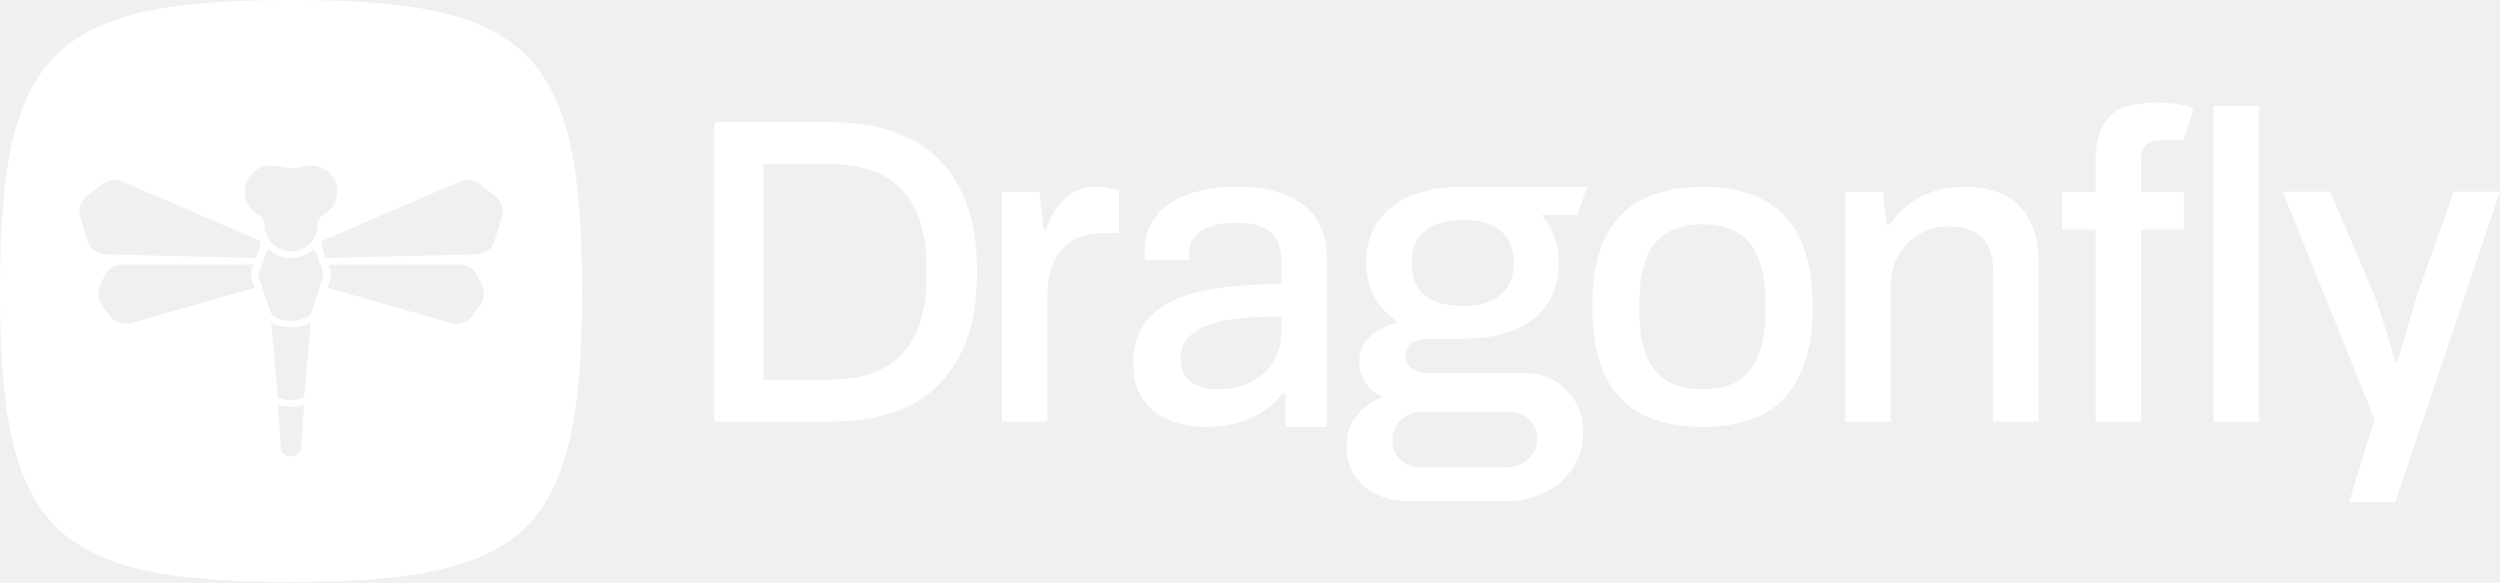
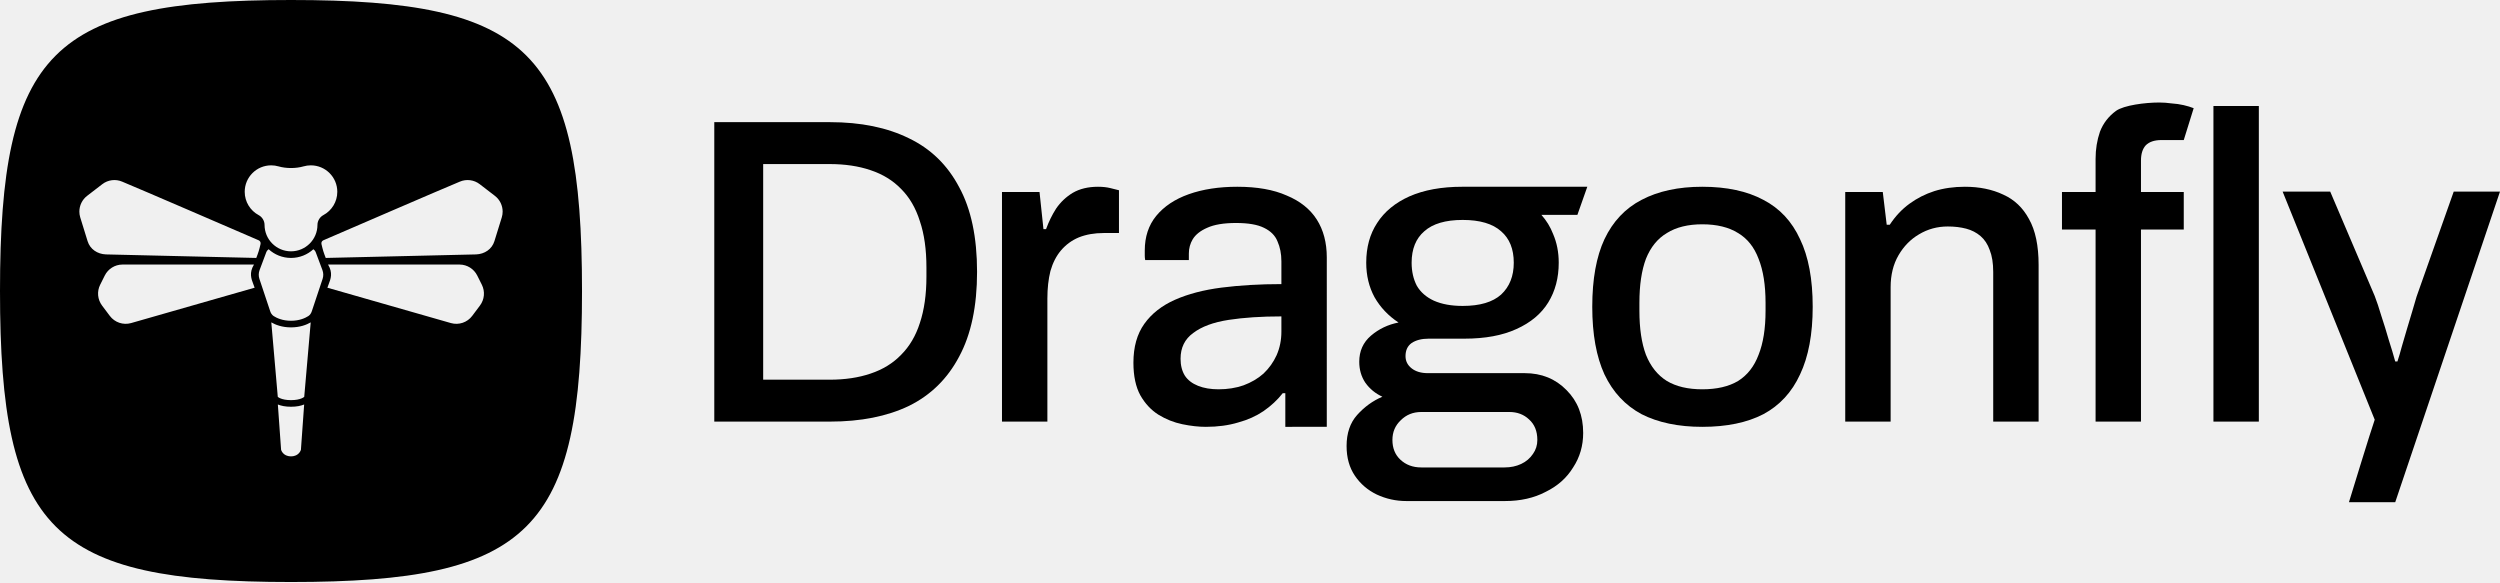
<svg xmlns="http://www.w3.org/2000/svg" width="300" viewBox="0 0 378 88" fill="none">
-   <path fill-rule="evenodd" clip-rule="evenodd" d="M44 0C7.766 0 0 7.766 0 44C0 80.234 7.766 88 44 88C80.234 88 88 80.234 88 44C88 7.766 80.234 0 44 0ZM39.117 32.53C39.645 32.812 40 33.402 40 34C40 36.209 41.791 38 44 38C46.209 38 48 36.209 48 34C48 33.402 48.355 32.812 48.883 32.53C50.143 31.857 51 30.528 51 29C51 26.791 49.209 25 47 25C46.614 25 46.241 25.055 45.888 25.157C44.732 25.49 43.268 25.49 42.112 25.157C41.759 25.055 41.386 25 41 25C38.791 25 37 26.791 37 29C37 30.528 37.857 31.857 39.117 32.53ZM40.617 37.682C40.456 37.795 40.329 37.956 40.257 38.149L39.249 40.837C39.088 41.266 39.079 41.737 39.224 42.172L40.851 47.052C40.949 47.347 41.113 47.617 41.374 47.786C41.831 48.081 42.706 48.5 44 48.5C45.294 48.5 46.169 48.081 46.626 47.786C46.887 47.617 47.051 47.347 47.149 47.052L48.776 42.172C48.921 41.737 48.912 41.266 48.751 40.837L47.743 38.149C47.671 37.956 47.543 37.795 47.383 37.682C46.492 38.501 45.304 39 44 39C42.696 39 41.508 38.501 40.617 37.682ZM42 60L41.021 48.742C41.635 49.099 42.631 49.5 44 49.5C45.368 49.5 46.365 49.1 46.979 48.742L46 60C46 60 45.5 60.5 44 60.5C42.5 60.5 42 60 42 60ZM42.5 68L42.011 61.156C42.029 61.163 42.047 61.171 42.066 61.178C42.51 61.356 43.137 61.5 44 61.5C44.863 61.5 45.491 61.356 45.934 61.178C45.953 61.171 45.971 61.163 45.989 61.156L45.5 68C45.5 68 45.25 69 44 69C42.75 69 42.5 68 42.5 68ZM18.5 40H38.4C37.645 41.259 37.983 42.136 38.316 43.001L38.316 43.001L38.316 43.001L38.316 43.001L38.316 43.002L38.317 43.002C38.38 43.167 38.444 43.333 38.5 43.5L19.817 48.85C18.624 49.187 17.347 48.754 16.604 47.763L15.428 46.195C14.746 45.286 14.636 44.07 15.145 43.053L15.842 41.658C16.346 40.65 17.373 40.01 18.5 40ZM16 38.466L38.75 39C38.75 39 39.109 38.101 39.25 37.5C39.298 37.294 39.349 37.088 39.392 36.917C39.453 36.677 39.34 36.431 39.112 36.332C36.462 35.187 21.044 28.525 18.474 27.466C17.476 27.039 16.325 27.185 15.465 27.848L13.17 29.614C12.417 30.194 11.998 31.082 12 32C12.001 32.291 12.044 32.586 12.133 32.874L13.245 36.466C13.619 37.681 14.73 38.413 16 38.466ZM69.5 40H49.6C50.355 41.259 50.017 42.136 49.684 43.001L49.684 43.001L49.684 43.001L49.684 43.001C49.62 43.167 49.556 43.333 49.5 43.5L68.183 48.85C69.376 49.187 70.653 48.754 71.396 47.763L72.572 46.195C73.254 45.286 73.364 44.07 72.855 43.053L72.158 41.658C71.654 40.65 70.627 40.01 69.5 40ZM72 38.466L49.25 39C49.25 39 48.891 38.101 48.75 37.5C48.702 37.294 48.651 37.088 48.608 36.917C48.547 36.677 48.66 36.431 48.888 36.333C51.538 35.187 66.956 28.525 69.525 27.466C70.524 27.039 71.675 27.185 72.535 27.848L74.83 29.614C75.583 30.194 76.002 31.082 76 32C75.999 32.291 75.956 32.586 75.867 32.874L74.755 36.466C74.381 37.681 73.27 38.413 72 38.466Z" fill="#ffffff" />
-   <path d="M317.512 19.922C317.072 21.198 316.852 22.562 316.852 24.014V29.03H311.77V34.706H316.852V63.746H323.716V34.706H330.184V29.03H323.716V24.278C323.716 23.266 323.958 22.496 324.442 21.968C324.97 21.44 325.762 21.176 326.818 21.176H330.184L331.684 16.358C331.244 16.182 330.738 16.028 330.166 15.896C329.594 15.764 328.978 15.676 328.318 15.632C327.702 15.544 327.086 15.5 326.47 15.5C324.314 15.5 321.142 15.918 319.954 16.754C318.81 17.59 317.996 18.646 317.512 19.922Z" fill="#ffffff" />
-   <path fill-rule="evenodd" clip-rule="evenodd" d="M137.436 61.37C134.136 62.954 130.154 63.746 125.49 63.746H108V18.47H125.49C130.154 18.47 134.136 19.284 137.436 20.912C140.736 22.496 143.266 24.96 145.026 28.304C146.83 31.604 147.732 35.872 147.732 41.108C147.732 46.3 146.83 50.568 145.026 53.912C143.266 57.256 140.736 59.742 137.436 61.37ZM131.628 25.73C129.824 25.114 127.756 24.806 125.424 24.806H115.392V57.41H125.424C127.756 57.41 129.824 57.102 131.628 56.486C133.476 55.87 135.016 54.924 136.248 53.648C137.524 52.372 138.47 50.766 139.086 48.83C139.746 46.85 140.076 44.518 140.076 41.834V40.448C140.076 37.72 139.746 35.388 139.086 33.452C138.47 31.472 137.524 29.844 136.248 28.568C135.016 27.292 133.476 26.346 131.628 25.73Z" fill="#ffffff" />
-   <path d="M158.826 40.976C158.518 42.208 158.364 43.594 158.364 45.134V63.746H151.5V29.03H157.176L157.77 34.64H158.166C158.562 33.54 159.068 32.506 159.684 31.538C160.344 30.57 161.18 29.778 162.192 29.162C163.248 28.546 164.524 28.238 166.02 28.238C166.724 28.238 167.34 28.304 167.868 28.436C168.44 28.568 168.88 28.678 169.188 28.766V35.234H166.878C165.47 35.234 164.216 35.454 163.116 35.894C162.06 36.334 161.158 36.994 160.41 37.874C159.706 38.71 159.178 39.744 158.826 40.976Z" fill="#ffffff" />
-   <path fill-rule="evenodd" clip-rule="evenodd" d="M178.765 64.142C180.041 64.406 181.229 64.538 182.329 64.538C184.133 64.538 185.761 64.318 187.213 63.878C188.665 63.482 189.941 62.91 191.041 62.162C192.185 61.37 193.153 60.468 193.945 59.456H194.341V64.538L200.61 64.532L200.611 38.93C200.611 36.686 200.105 34.772 199.093 33.188C198.081 31.604 196.563 30.394 194.539 29.558C192.559 28.678 190.073 28.238 187.081 28.238C184.309 28.238 181.867 28.612 179.755 29.36C177.643 30.108 175.993 31.208 174.805 32.66C173.661 34.068 173.089 35.806 173.089 37.874V38.666C173.089 38.886 173.111 39.106 173.155 39.326H179.755V38.336C179.755 37.544 179.953 36.818 180.349 36.158C180.789 35.454 181.515 34.882 182.527 34.442C183.583 33.958 185.035 33.716 186.883 33.716C188.731 33.716 190.139 33.958 191.107 34.442C192.119 34.926 192.801 35.608 193.153 36.488C193.549 37.368 193.747 38.38 193.747 39.524V42.956C190.491 42.956 187.477 43.132 184.705 43.484C181.977 43.836 179.623 44.452 177.643 45.332C175.663 46.212 174.123 47.422 173.023 48.962C171.923 50.502 171.373 52.46 171.373 54.836C171.373 56.86 171.725 58.51 172.429 59.786C173.133 61.018 174.035 61.986 175.135 62.69C176.279 63.394 177.489 63.878 178.765 64.142ZM188.005 58.268C186.861 58.664 185.607 58.862 184.243 58.862C183.055 58.862 182.021 58.686 181.141 58.334C180.261 57.982 179.601 57.476 179.161 56.816C178.721 56.112 178.501 55.254 178.501 54.242C178.501 52.57 179.139 51.272 180.415 50.348C181.691 49.38 183.473 48.72 185.761 48.368C188.049 48.016 190.711 47.84 193.747 47.84V50.15C193.747 51.426 193.505 52.614 193.021 53.714C192.537 54.77 191.877 55.694 191.041 56.486C190.205 57.234 189.193 57.828 188.005 58.268Z" fill="#ffffff" />
-   <path fill-rule="evenodd" clip-rule="evenodd" d="M212.646 75.758C211.062 75.758 209.566 75.428 208.158 74.768C206.794 74.108 205.694 73.162 204.858 71.93C204.022 70.698 203.604 69.202 203.604 67.442C203.604 65.506 204.132 63.944 205.188 62.756C206.288 61.524 207.564 60.6 209.016 59.984C207.96 59.5 207.102 58.796 206.442 57.872C205.826 56.948 205.518 55.892 205.518 54.704C205.518 53.076 206.112 51.756 207.3 50.744C208.488 49.732 209.874 49.072 211.458 48.764C209.918 47.752 208.708 46.476 207.828 44.936C206.992 43.396 206.574 41.658 206.574 39.722C206.574 37.39 207.124 35.388 208.224 33.716C209.324 32 210.952 30.658 213.108 29.69C215.308 28.722 217.97 28.238 221.094 28.238H240L238.5 32.492H233.062C233.823 33.343 234.41 34.301 234.822 35.366C235.394 36.686 235.68 38.138 235.68 39.722C235.68 42.01 235.152 44.012 234.096 45.728C233.04 47.444 231.434 48.786 229.278 49.754C227.166 50.722 224.548 51.206 221.424 51.206H216.012C214.956 51.206 214.098 51.426 213.438 51.866C212.822 52.306 212.514 52.966 212.514 53.846C212.514 54.594 212.822 55.21 213.438 55.694C214.054 56.178 214.868 56.42 215.88 56.42H230.532C233.084 56.42 235.196 57.278 236.868 58.994C238.54 60.666 239.376 62.822 239.376 65.462C239.376 67.398 238.87 69.136 237.858 70.676C236.89 72.26 235.504 73.492 233.7 74.372C231.94 75.296 229.894 75.758 227.562 75.758H212.646ZM211.722 69.488C212.558 70.28 213.614 70.676 214.89 70.676H227.496C228.42 70.676 229.256 70.5 230.004 70.148C230.752 69.796 231.346 69.29 231.786 68.63C232.226 68.014 232.446 67.31 232.446 66.518C232.446 65.198 232.028 64.164 231.192 63.416C230.4 62.668 229.41 62.294 228.222 62.294H214.89C213.658 62.294 212.624 62.712 211.788 63.548C210.952 64.34 210.534 65.33 210.534 66.518C210.534 67.75 210.93 68.74 211.722 69.488ZM221.16 46.256C223.756 46.256 225.692 45.684 226.968 44.54C228.244 43.352 228.882 41.746 228.882 39.722C228.882 37.654 228.244 36.07 226.968 34.97C225.692 33.826 223.756 33.254 221.16 33.254C218.564 33.254 216.628 33.826 215.352 34.97C214.076 36.07 213.438 37.654 213.438 39.722C213.438 41.042 213.702 42.208 214.23 43.22C214.802 44.188 215.66 44.936 216.804 45.464C217.992 45.992 219.444 46.256 221.16 46.256Z" fill="#ffffff" />
-   <path fill-rule="evenodd" clip-rule="evenodd" d="M248.208 62.624C250.716 63.9 253.774 64.538 257.382 64.538C261.078 64.538 264.158 63.9 266.622 62.624C269.086 61.304 270.934 59.302 272.166 56.618C273.442 53.934 274.08 50.524 274.08 46.388C274.08 42.208 273.442 38.798 272.166 36.158C270.934 33.474 269.086 31.494 266.622 30.218C264.158 28.898 261.078 28.238 257.382 28.238C253.774 28.238 250.716 28.898 248.208 30.218C245.744 31.494 243.874 33.474 242.598 36.158C241.366 38.798 240.75 42.208 240.75 46.388C240.75 50.524 241.366 53.934 242.598 56.618C243.874 59.302 245.744 61.304 248.208 62.624ZM262.794 57.608C261.386 58.444 259.582 58.862 257.382 58.862C255.226 58.862 253.444 58.444 252.036 57.608C250.628 56.728 249.572 55.408 248.868 53.648C248.208 51.888 247.878 49.666 247.878 46.982V45.794C247.878 43.11 248.208 40.888 248.868 39.128C249.572 37.368 250.628 36.07 252.036 35.234C253.444 34.354 255.226 33.914 257.382 33.914C259.582 33.914 261.386 34.354 262.794 35.234C264.202 36.07 265.236 37.368 265.896 39.128C266.6 40.888 266.952 43.11 266.952 45.794V46.982C266.952 49.666 266.6 51.888 265.896 53.648C265.236 55.408 264.202 56.728 262.794 57.608Z" fill="#ffffff" />
-   <path d="M287.052 38.6C286.26 39.964 285.864 41.57 285.864 43.418V63.746H279V29.03H284.676L285.27 33.98H285.732C286.568 32.704 287.558 31.648 288.702 30.812C289.846 29.976 291.1 29.338 292.464 28.898C293.872 28.458 295.412 28.238 297.084 28.238C299.284 28.238 301.22 28.634 302.892 29.426C304.564 30.174 305.862 31.406 306.786 33.122C307.754 34.838 308.238 37.148 308.238 40.052V63.746H301.374V41.108C301.374 39.788 301.198 38.688 300.846 37.808C300.538 36.928 300.076 36.224 299.46 35.696C298.844 35.168 298.118 34.794 297.282 34.574C296.446 34.354 295.522 34.244 294.51 34.244C292.926 34.244 291.474 34.64 290.154 35.432C288.878 36.18 287.844 37.236 287.052 38.6Z" fill="#ffffff" />
-   <path d="M378 28.966L362.16 75.928H355.163C355.163 75.928 358.53 64.912 359.058 63.46L345.132 28.966H352.326L359.058 44.758C359.366 45.55 359.696 46.541 360.048 47.728C360.444 48.916 360.818 50.127 361.17 51.358C361.566 52.59 361.896 53.691 362.16 54.658H362.49C362.71 53.998 362.93 53.251 363.15 52.414C363.414 51.535 363.678 50.633 363.942 49.709C364.206 48.785 364.47 47.904 364.734 47.069C364.998 46.188 365.218 45.441 365.394 44.825L371.004 28.966H378Z" fill="#ffffff" />
-   <path d="M334.672 16.028V63.746H341.536V16.028H334.672Z" fill="#ffffff" />
+   <style>@media (prefers-color-scheme: dark) { g { fill: white !important; }}</style>
+   <g fill="black">
+     <path fill-rule="evenodd" clip-rule="evenodd" d="M44 0C7.766 0 0 7.766 0 44C0 80.234 7.766 88 44 88C80.234 88 88 80.234 88 44C88 7.766 80.234 0 44 0ZM39.117 32.53C39.645 32.812 40 33.402 40 34C40 36.209 41.791 38 44 38C46.209 38 48 36.209 48 34C48 33.402 48.355 32.812 48.883 32.53C50.143 31.857 51 30.528 51 29C51 26.791 49.209 25 47 25C46.614 25 46.241 25.055 45.888 25.157C44.732 25.49 43.268 25.49 42.112 25.157C41.759 25.055 41.386 25 41 25C38.791 25 37 26.791 37 29C37 30.528 37.857 31.857 39.117 32.53ZM40.617 37.682C40.456 37.795 40.329 37.956 40.257 38.149L39.249 40.837C39.088 41.266 39.079 41.737 39.224 42.172L40.851 47.052C40.949 47.347 41.113 47.617 41.374 47.786C41.831 48.081 42.706 48.5 44 48.5C45.294 48.5 46.169 48.081 46.626 47.786C46.887 47.617 47.051 47.347 47.149 47.052L48.776 42.172C48.921 41.737 48.912 41.266 48.751 40.837L47.743 38.149C47.671 37.956 47.543 37.795 47.383 37.682C46.492 38.501 45.304 39 44 39C42.696 39 41.508 38.501 40.617 37.682ZM42 60L41.021 48.742C41.635 49.099 42.631 49.5 44 49.5C45.368 49.5 46.365 49.1 46.979 48.742L46 60C46 60 45.5 60.5 44 60.5C42.5 60.5 42 60 42 60ZM42.5 68L42.011 61.156C42.029 61.163 42.047 61.171 42.066 61.178C42.51 61.356 43.137 61.5 44 61.5C44.863 61.5 45.491 61.356 45.934 61.178C45.953 61.171 45.971 61.163 45.989 61.156L45.5 68C45.5 68 45.25 69 44 69C42.75 69 42.5 68 42.5 68ZM18.5 40H38.4C37.645 41.259 37.983 42.136 38.316 43.001L38.316 43.001L38.316 43.001L38.316 43.001L38.316 43.002L38.317 43.002C38.38 43.167 38.444 43.333 38.5 43.5L19.817 48.85C18.624 49.187 17.347 48.754 16.604 47.763L15.428 46.195C14.746 45.286 14.636 44.07 15.145 43.053L15.842 41.658C16.346 40.65 17.373 40.01 18.5 40ZM16 38.466L38.75 39C38.75 39 39.109 38.101 39.25 37.5C39.298 37.294 39.349 37.088 39.392 36.917C39.453 36.677 39.34 36.431 39.112 36.332C36.462 35.187 21.044 28.525 18.474 27.466C17.476 27.039 16.325 27.185 15.465 27.848L13.17 29.614C12.417 30.194 11.998 31.082 12 32C12.001 32.291 12.044 32.586 12.133 32.874L13.245 36.466C13.619 37.681 14.73 38.413 16 38.466ZM69.5 40H49.6C50.355 41.259 50.017 42.136 49.684 43.001L49.684 43.001L49.684 43.001L49.684 43.001C49.62 43.167 49.556 43.333 49.5 43.5L68.183 48.85C69.376 49.187 70.653 48.754 71.396 47.763L72.572 46.195C73.254 45.286 73.364 44.07 72.855 43.053L72.158 41.658C71.654 40.65 70.627 40.01 69.5 40ZM72 38.466L49.25 39C49.25 39 48.891 38.101 48.75 37.5C48.702 37.294 48.651 37.088 48.608 36.917C48.547 36.677 48.66 36.431 48.888 36.333C51.538 35.187 66.956 28.525 69.525 27.466C70.524 27.039 71.675 27.185 72.535 27.848L74.83 29.614C75.583 30.194 76.002 31.082 76 32C75.999 32.291 75.956 32.586 75.867 32.874L74.755 36.466C74.381 37.681 73.27 38.413 72 38.466Z" />
+     <path d="M317.512 19.922C317.072 21.198 316.852 22.562 316.852 24.014V29.03H311.77V34.706H316.852V63.746H323.716V34.706H330.184V29.03H323.716V24.278C323.716 23.266 323.958 22.496 324.442 21.968C324.97 21.44 325.762 21.176 326.818 21.176H330.184L331.684 16.358C331.244 16.182 330.738 16.028 330.166 15.896C329.594 15.764 328.978 15.676 328.318 15.632C327.702 15.544 327.086 15.5 326.47 15.5C324.314 15.5 321.142 15.918 319.954 16.754C318.81 17.59 317.996 18.646 317.512 19.922Z" />
+     <path fill-rule="evenodd" clip-rule="evenodd" d="M137.436 61.37C134.136 62.954 130.154 63.746 125.49 63.746H108V18.47H125.49C130.154 18.47 134.136 19.284 137.436 20.912C140.736 22.496 143.266 24.96 145.026 28.304C146.83 31.604 147.732 35.872 147.732 41.108C147.732 46.3 146.83 50.568 145.026 53.912C143.266 57.256 140.736 59.742 137.436 61.37ZM131.628 25.73C129.824 25.114 127.756 24.806 125.424 24.806H115.392V57.41H125.424C127.756 57.41 129.824 57.102 131.628 56.486C133.476 55.87 135.016 54.924 136.248 53.648C137.524 52.372 138.47 50.766 139.086 48.83C139.746 46.85 140.076 44.518 140.076 41.834V40.448C140.076 37.72 139.746 35.388 139.086 33.452C138.47 31.472 137.524 29.844 136.248 28.568C135.016 27.292 133.476 26.346 131.628 25.73Z" />
+     <path d="M158.826 40.976C158.518 42.208 158.364 43.594 158.364 45.134V63.746H151.5V29.03H157.176L157.77 34.64H158.166C158.562 33.54 159.068 32.506 159.684 31.538C160.344 30.57 161.18 29.778 162.192 29.162C163.248 28.546 164.524 28.238 166.02 28.238C166.724 28.238 167.34 28.304 167.868 28.436C168.44 28.568 168.88 28.678 169.188 28.766V35.234H166.878C165.47 35.234 164.216 35.454 163.116 35.894C162.06 36.334 161.158 36.994 160.41 37.874C159.706 38.71 159.178 39.744 158.826 40.976Z" />
+     <path fill-rule="evenodd" clip-rule="evenodd" d="M178.765 64.142C180.041 64.406 181.229 64.538 182.329 64.538C184.133 64.538 185.761 64.318 187.213 63.878C188.665 63.482 189.941 62.91 191.041 62.162C192.185 61.37 193.153 60.468 193.945 59.456H194.341V64.538L200.61 64.532L200.611 38.93C200.611 36.686 200.105 34.772 199.093 33.188C198.081 31.604 196.563 30.394 194.539 29.558C192.559 28.678 190.073 28.238 187.081 28.238C184.309 28.238 181.867 28.612 179.755 29.36C177.643 30.108 175.993 31.208 174.805 32.66C173.661 34.068 173.089 35.806 173.089 37.874V38.666C173.089 38.886 173.111 39.106 173.155 39.326H179.755V38.336C179.755 37.544 179.953 36.818 180.349 36.158C180.789 35.454 181.515 34.882 182.527 34.442C183.583 33.958 185.035 33.716 186.883 33.716C188.731 33.716 190.139 33.958 191.107 34.442C192.119 34.926 192.801 35.608 193.153 36.488C193.549 37.368 193.747 38.38 193.747 39.524V42.956C190.491 42.956 187.477 43.132 184.705 43.484C181.977 43.836 179.623 44.452 177.643 45.332C175.663 46.212 174.123 47.422 173.023 48.962C171.923 50.502 171.373 52.46 171.373 54.836C171.373 56.86 171.725 58.51 172.429 59.786C173.133 61.018 174.035 61.986 175.135 62.69C176.279 63.394 177.489 63.878 178.765 64.142ZM188.005 58.268C186.861 58.664 185.607 58.862 184.243 58.862C183.055 58.862 182.021 58.686 181.141 58.334C180.261 57.982 179.601 57.476 179.161 56.816C178.721 56.112 178.501 55.254 178.501 54.242C178.501 52.57 179.139 51.272 180.415 50.348C181.691 49.38 183.473 48.72 185.761 48.368C188.049 48.016 190.711 47.84 193.747 47.84V50.15C193.747 51.426 193.505 52.614 193.021 53.714C192.537 54.77 191.877 55.694 191.041 56.486C190.205 57.234 189.193 57.828 188.005 58.268Z" />
+     <path fill-rule="evenodd" clip-rule="evenodd" d="M212.646 75.758C211.062 75.758 209.566 75.428 208.158 74.768C206.794 74.108 205.694 73.162 204.858 71.93C204.022 70.698 203.604 69.202 203.604 67.442C203.604 65.506 204.132 63.944 205.188 62.756C206.288 61.524 207.564 60.6 209.016 59.984C207.96 59.5 207.102 58.796 206.442 57.872C205.826 56.948 205.518 55.892 205.518 54.704C205.518 53.076 206.112 51.756 207.3 50.744C208.488 49.732 209.874 49.072 211.458 48.764C209.918 47.752 208.708 46.476 207.828 44.936C206.992 43.396 206.574 41.658 206.574 39.722C206.574 37.39 207.124 35.388 208.224 33.716C209.324 32 210.952 30.658 213.108 29.69C215.308 28.722 217.97 28.238 221.094 28.238H240L238.5 32.492H233.062C233.823 33.343 234.41 34.301 234.822 35.366C235.394 36.686 235.68 38.138 235.68 39.722C235.68 42.01 235.152 44.012 234.096 45.728C233.04 47.444 231.434 48.786 229.278 49.754C227.166 50.722 224.548 51.206 221.424 51.206H216.012C214.956 51.206 214.098 51.426 213.438 51.866C212.822 52.306 212.514 52.966 212.514 53.846C212.514 54.594 212.822 55.21 213.438 55.694C214.054 56.178 214.868 56.42 215.88 56.42H230.532C233.084 56.42 235.196 57.278 236.868 58.994C238.54 60.666 239.376 62.822 239.376 65.462C239.376 67.398 238.87 69.136 237.858 70.676C236.89 72.26 235.504 73.492 233.7 74.372C231.94 75.296 229.894 75.758 227.562 75.758H212.646ZM211.722 69.488C212.558 70.28 213.614 70.676 214.89 70.676H227.496C228.42 70.676 229.256 70.5 230.004 70.148C230.752 69.796 231.346 69.29 231.786 68.63C232.226 68.014 232.446 67.31 232.446 66.518C232.446 65.198 232.028 64.164 231.192 63.416C230.4 62.668 229.41 62.294 228.222 62.294H214.89C213.658 62.294 212.624 62.712 211.788 63.548C210.952 64.34 210.534 65.33 210.534 66.518C210.534 67.75 210.93 68.74 211.722 69.488ZM221.16 46.256C223.756 46.256 225.692 45.684 226.968 44.54C228.244 43.352 228.882 41.746 228.882 39.722C228.882 37.654 228.244 36.07 226.968 34.97C225.692 33.826 223.756 33.254 221.16 33.254C218.564 33.254 216.628 33.826 215.352 34.97C214.076 36.07 213.438 37.654 213.438 39.722C213.438 41.042 213.702 42.208 214.23 43.22C214.802 44.188 215.66 44.936 216.804 45.464C217.992 45.992 219.444 46.256 221.16 46.256Z" />
+     <path fill-rule="evenodd" clip-rule="evenodd" d="M248.208 62.624C250.716 63.9 253.774 64.538 257.382 64.538C261.078 64.538 264.158 63.9 266.622 62.624C269.086 61.304 270.934 59.302 272.166 56.618C273.442 53.934 274.08 50.524 274.08 46.388C274.08 42.208 273.442 38.798 272.166 36.158C270.934 33.474 269.086 31.494 266.622 30.218C264.158 28.898 261.078 28.238 257.382 28.238C253.774 28.238 250.716 28.898 248.208 30.218C245.744 31.494 243.874 33.474 242.598 36.158C241.366 38.798 240.75 42.208 240.75 46.388C240.75 50.524 241.366 53.934 242.598 56.618C243.874 59.302 245.744 61.304 248.208 62.624ZM262.794 57.608C261.386 58.444 259.582 58.862 257.382 58.862C255.226 58.862 253.444 58.444 252.036 57.608C250.628 56.728 249.572 55.408 248.868 53.648C248.208 51.888 247.878 49.666 247.878 46.982V45.794C247.878 43.11 248.208 40.888 248.868 39.128C249.572 37.368 250.628 36.07 252.036 35.234C253.444 34.354 255.226 33.914 257.382 33.914C259.582 33.914 261.386 34.354 262.794 35.234C264.202 36.07 265.236 37.368 265.896 39.128C266.6 40.888 266.952 43.11 266.952 45.794V46.982C266.952 49.666 266.6 51.888 265.896 53.648C265.236 55.408 264.202 56.728 262.794 57.608Z" />
+     <path d="M287.052 38.6C286.26 39.964 285.864 41.57 285.864 43.418V63.746H279V29.03H284.676L285.27 33.98H285.732C286.568 32.704 287.558 31.648 288.702 30.812C289.846 29.976 291.1 29.338 292.464 28.898C293.872 28.458 295.412 28.238 297.084 28.238C299.284 28.238 301.22 28.634 302.892 29.426C304.564 30.174 305.862 31.406 306.786 33.122C307.754 34.838 308.238 37.148 308.238 40.052V63.746H301.374V41.108C301.374 39.788 301.198 38.688 300.846 37.808C300.538 36.928 300.076 36.224 299.46 35.696C298.844 35.168 298.118 34.794 297.282 34.574C296.446 34.354 295.522 34.244 294.51 34.244C292.926 34.244 291.474 34.64 290.154 35.432C288.878 36.18 287.844 37.236 287.052 38.6Z" />
+     <path d="M378 28.966L362.16 75.928H355.163C355.163 75.928 358.53 64.912 359.058 63.46L345.132 28.966H352.326L359.058 44.758C359.366 45.55 359.696 46.541 360.048 47.728C360.444 48.916 360.818 50.127 361.17 51.358C361.566 52.59 361.896 53.691 362.16 54.658H362.49C362.71 53.998 362.93 53.251 363.15 52.414C363.414 51.535 363.678 50.633 363.942 49.709C364.206 48.785 364.47 47.904 364.734 47.069C364.998 46.188 365.218 45.441 365.394 44.825L371.004 28.966H378Z" />
+     <path d="M334.672 16.028V63.746H341.536V16.028H334.672Z" />
+   </g>
</svg>
